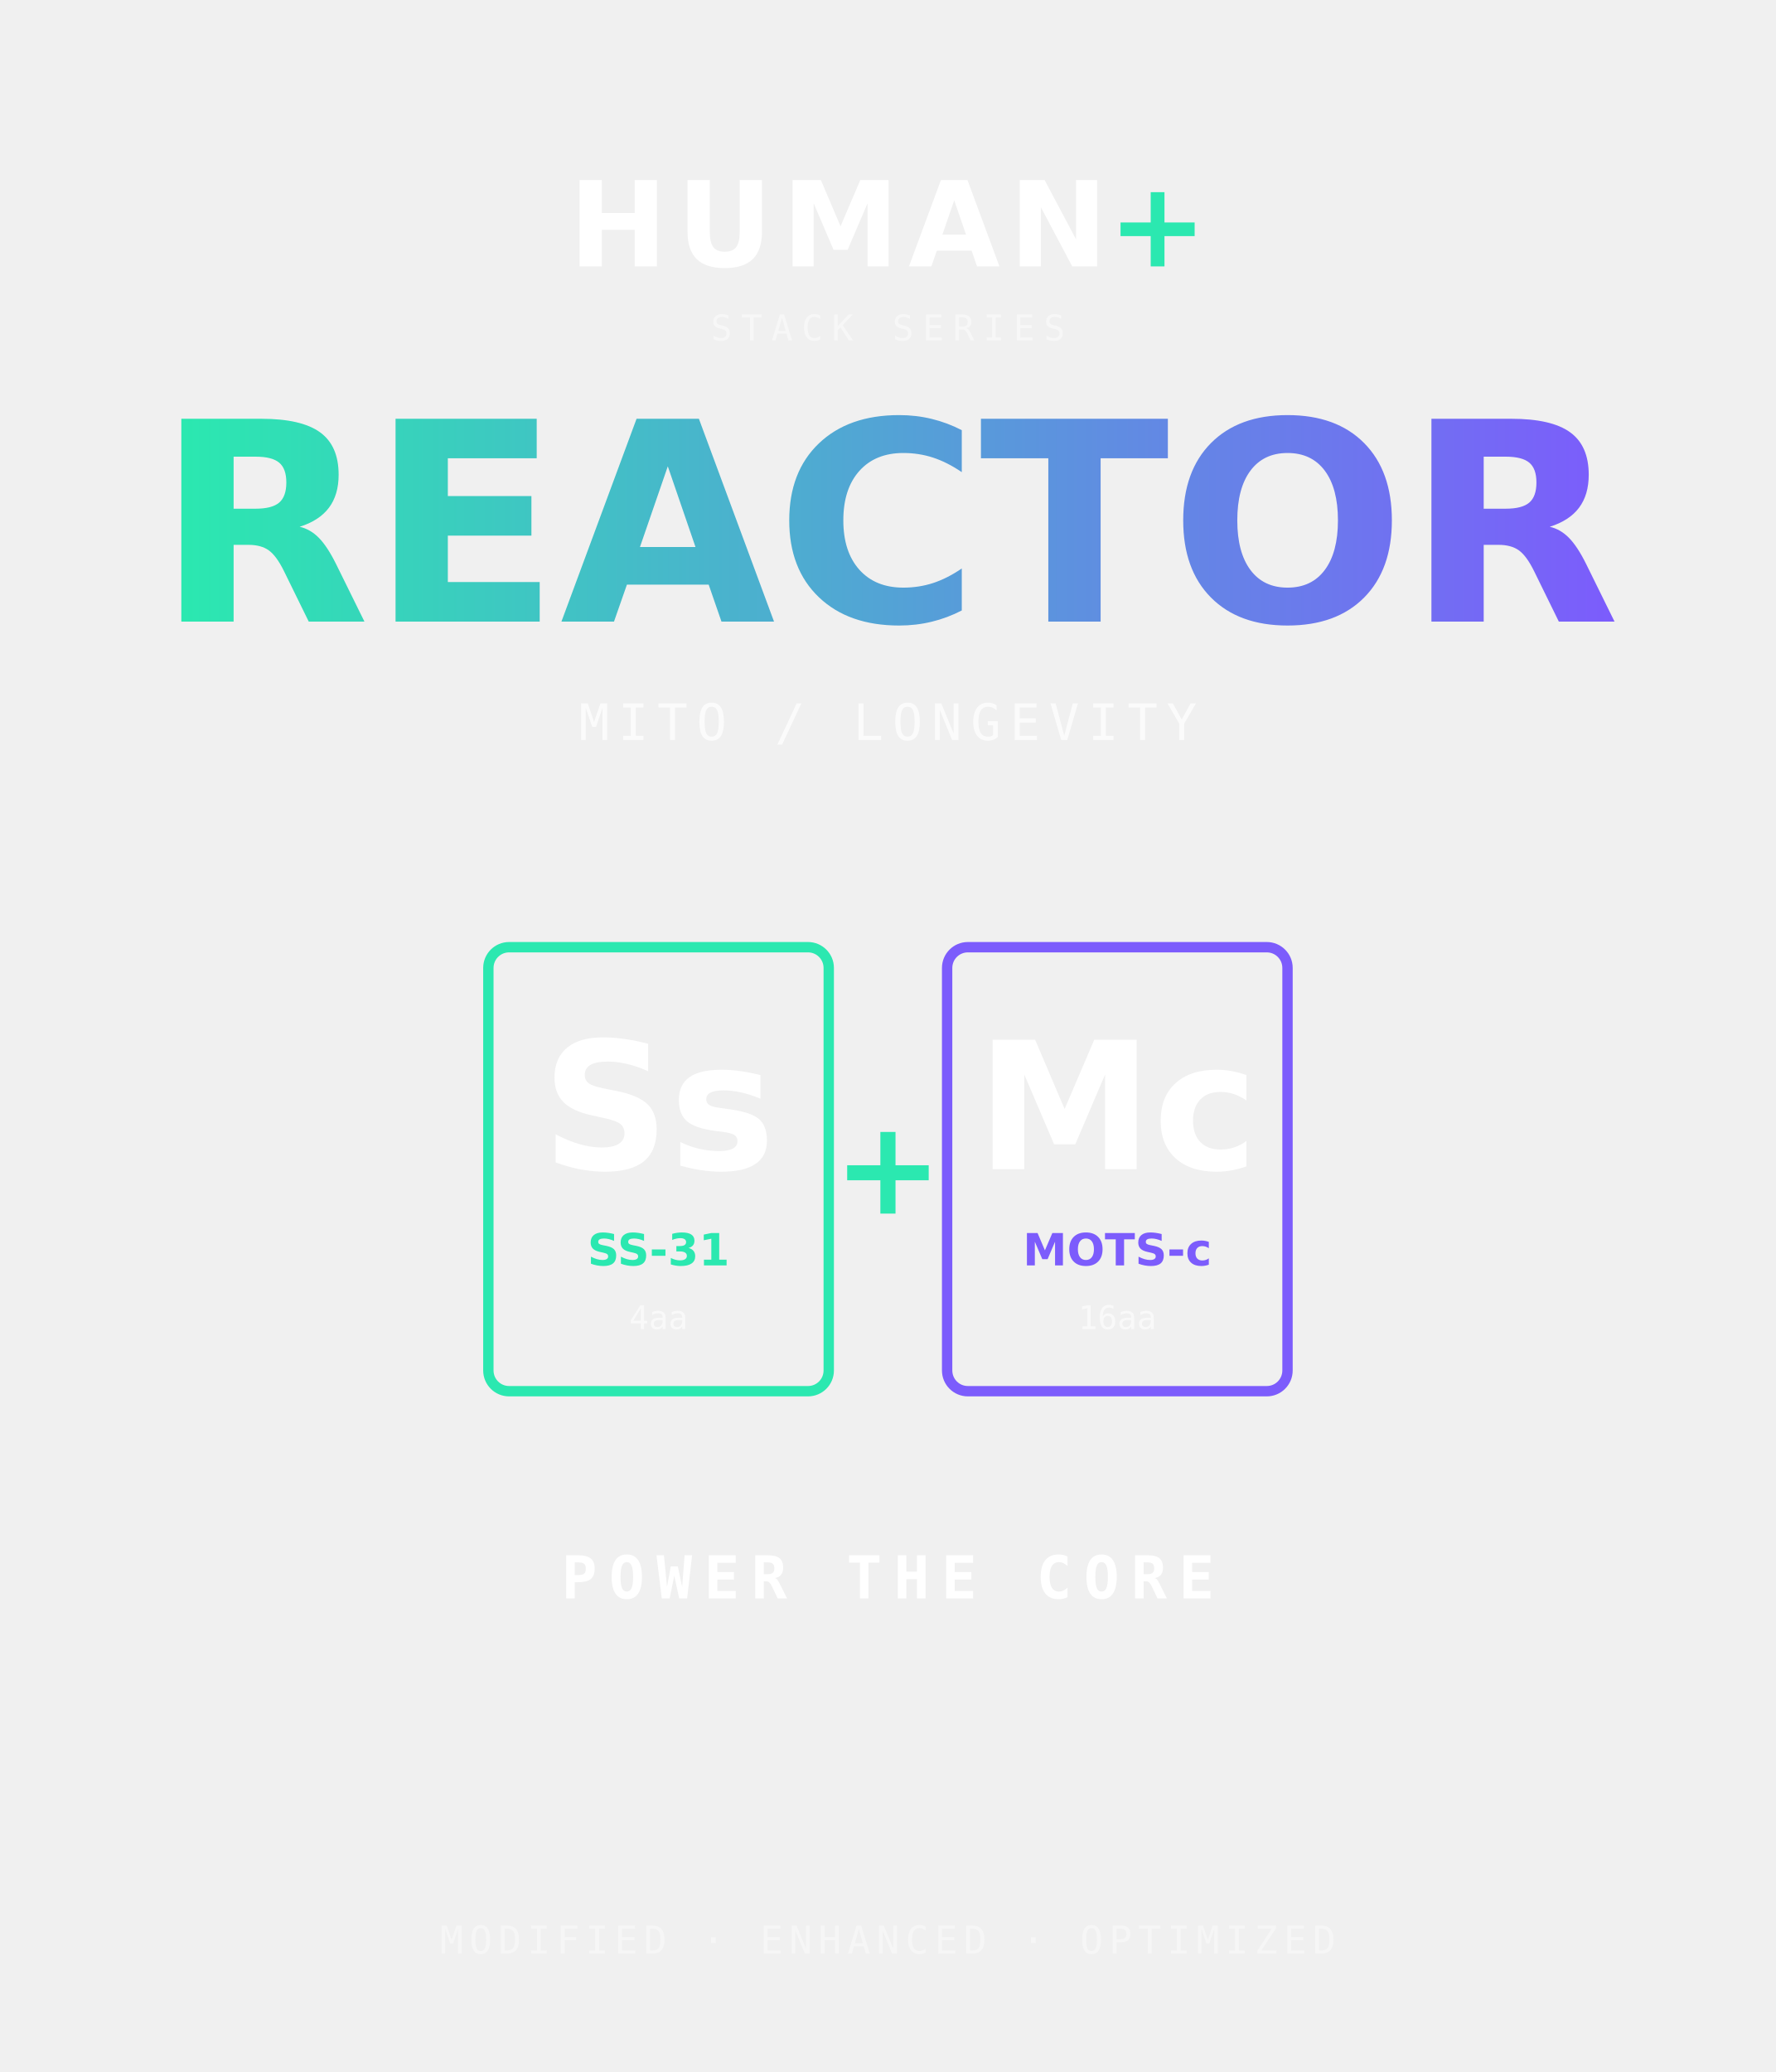
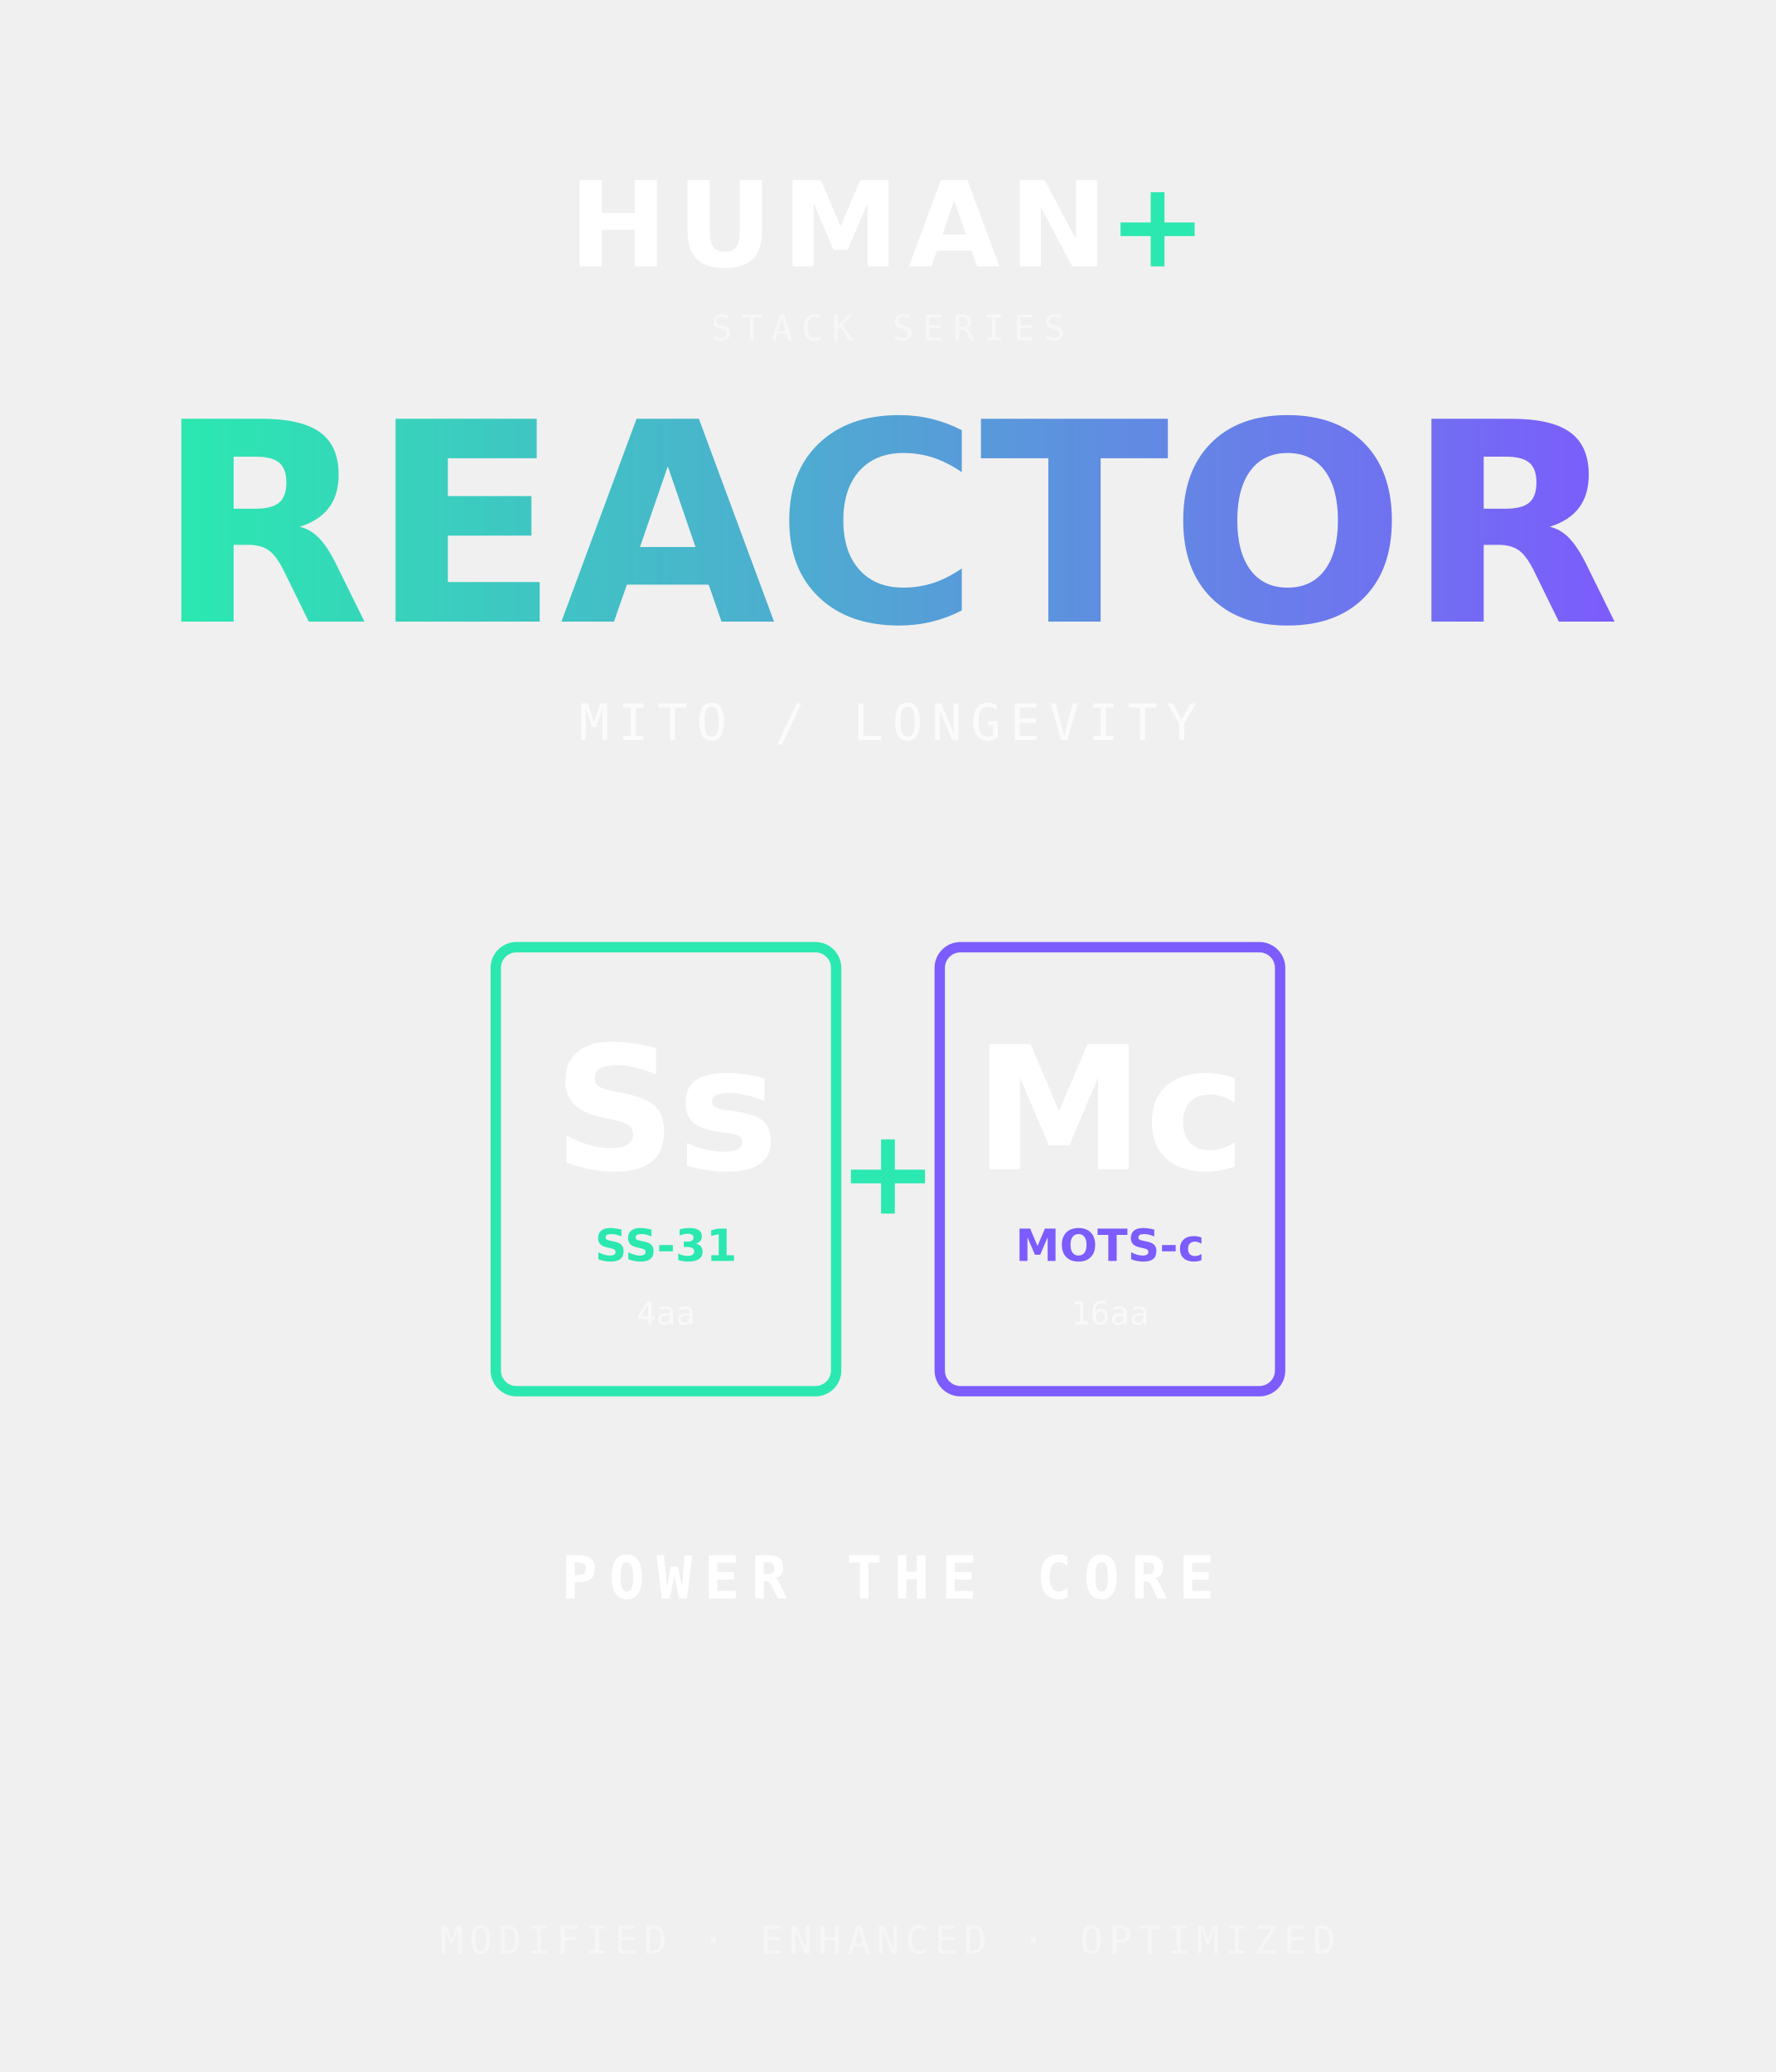
<svg xmlns="http://www.w3.org/2000/svg" viewBox="0 0 1200 1400" width="1200" height="1400">
  <defs>
    <linearGradient id="g" x1="0" y1="0" x2="1" y2="0">
      <stop offset="0%" stop-color="#2BE8B0" />
      <stop offset="100%" stop-color="#7C5CFC" />
    </linearGradient>
  </defs>
  <text x="600" y="180" font-family="DejaVu Sans, Liberation Sans, Arial, sans-serif" font-size="80" font-weight="800" text-anchor="middle" letter-spacing="6" fill="#FFFFFF">HUMAN<tspan fill="#2BE8B0">+</tspan>
  </text>
  <text x="600" y="230" font-family="DejaVu Sans Mono, Liberation Mono, monospace" font-size="24" text-anchor="middle" letter-spacing="6" fill="#FFFFFF" fill-opacity="0.45">STACK SERIES</text>
  <text x="600" y="420" font-family="DejaVu Sans, Liberation Sans, Arial, sans-serif" font-size="188" font-weight="800" text-anchor="middle" fill="url(#g)">REACTOR</text>
  <text x="600" y="500" font-family="DejaVu Sans Mono, Liberation Mono, monospace" font-size="34" letter-spacing="6" text-anchor="middle" fill="#FFFFFF" fill-opacity="0.75">MITO / LONGEVITY</text>
-   <rect x="330.0" y="640" width="230" height="300" rx="14" fill="none" stroke="#2BE8B0" stroke-width="7" />
-   <text x="445.0" y="790" font-family="DejaVu Sans, Liberation Sans, Arial, sans-serif" font-size="120" font-weight="800" text-anchor="middle" fill="#FFFFFF">Ss</text>
-   <text x="445.0" y="855" font-family="DejaVu Sans, Liberation Sans, Arial, sans-serif" font-size="30" font-weight="700" text-anchor="middle" fill="#2BE8B0">SS-31</text>
-   <text x="445.0" y="898" font-family="DejaVu Sans Mono, Liberation Mono, monospace" font-size="22" text-anchor="middle" fill="#FFFFFF" fill-opacity="0.6">4aa</text>
-   <text x="600.0" y="820.0" font-family="DejaVu Sans, Liberation Sans, Arial, sans-serif" font-size="88" font-weight="800" text-anchor="middle" fill="#2BE8B0">+</text>
-   <rect x="640.0" y="640" width="230" height="300" rx="14" fill="none" stroke="#7C5CFC" stroke-width="7" />
-   <text x="755.0" y="790" font-family="DejaVu Sans, Liberation Sans, Arial, sans-serif" font-size="120" font-weight="800" text-anchor="middle" fill="#FFFFFF">Mc</text>
-   <text x="755.0" y="855" font-family="DejaVu Sans, Liberation Sans, Arial, sans-serif" font-size="30" font-weight="700" text-anchor="middle" fill="#7C5CFC">MOTS-c</text>
-   <text x="755.0" y="898" font-family="DejaVu Sans Mono, Liberation Mono, monospace" font-size="22" text-anchor="middle" fill="#FFFFFF" fill-opacity="0.6">16aa</text>
+   <rect x="335.0" y="640" width="230" height="300" rx="14" fill="none" stroke="#2BE8B0" stroke-width="7" />
+   <text x="450.0" y="790" font-family="DejaVu Sans, Liberation Sans, Arial, sans-serif" font-size="116" font-weight="800" text-anchor="middle" fill="#FFFFFF">Ss</text>
+   <text x="450.0" y="852" font-family="DejaVu Sans, Liberation Sans, Arial, sans-serif" font-size="30" font-weight="700" text-anchor="middle" fill="#2BE8B0">SS-31</text>
+   <text x="450.0" y="895" font-family="DejaVu Sans Mono, Liberation Mono, monospace" font-size="22" text-anchor="middle" fill="#FFFFFF" fill-opacity="0.6">4aa</text>
+   <text x="600.0" y="820.0" font-family="DejaVu Sans, Liberation Sans, Arial, sans-serif" font-size="80" font-weight="800" text-anchor="middle" fill="#2BE8B0">+</text>
+   <rect x="635.0" y="640" width="230" height="300" rx="14" fill="none" stroke="#7C5CFC" stroke-width="7" />
+   <text x="750.0" y="790" font-family="DejaVu Sans, Liberation Sans, Arial, sans-serif" font-size="116" font-weight="800" text-anchor="middle" fill="#FFFFFF">Mc</text>
+   <text x="750.0" y="852" font-family="DejaVu Sans, Liberation Sans, Arial, sans-serif" font-size="30" font-weight="700" text-anchor="middle" fill="#7C5CFC">MOTS-c</text>
+   <text x="750.0" y="895" font-family="DejaVu Sans Mono, Liberation Mono, monospace" font-size="22" text-anchor="middle" fill="#FFFFFF" fill-opacity="0.6">16aa</text>
  <text x="600" y="1080" font-family="DejaVu Sans Mono, Liberation Mono, monospace" font-size="40" font-weight="700" letter-spacing="8" text-anchor="middle" fill="#FFFFFF">POWER THE CORE</text>
  <text x="600" y="1320" font-family="DejaVu Sans Mono, Liberation Mono, monospace" font-size="26" letter-spacing="4" text-anchor="middle" fill="#FFFFFF" fill-opacity="0.4">MODIFIED · ENHANCED · OPTIMIZED</text>
</svg>
